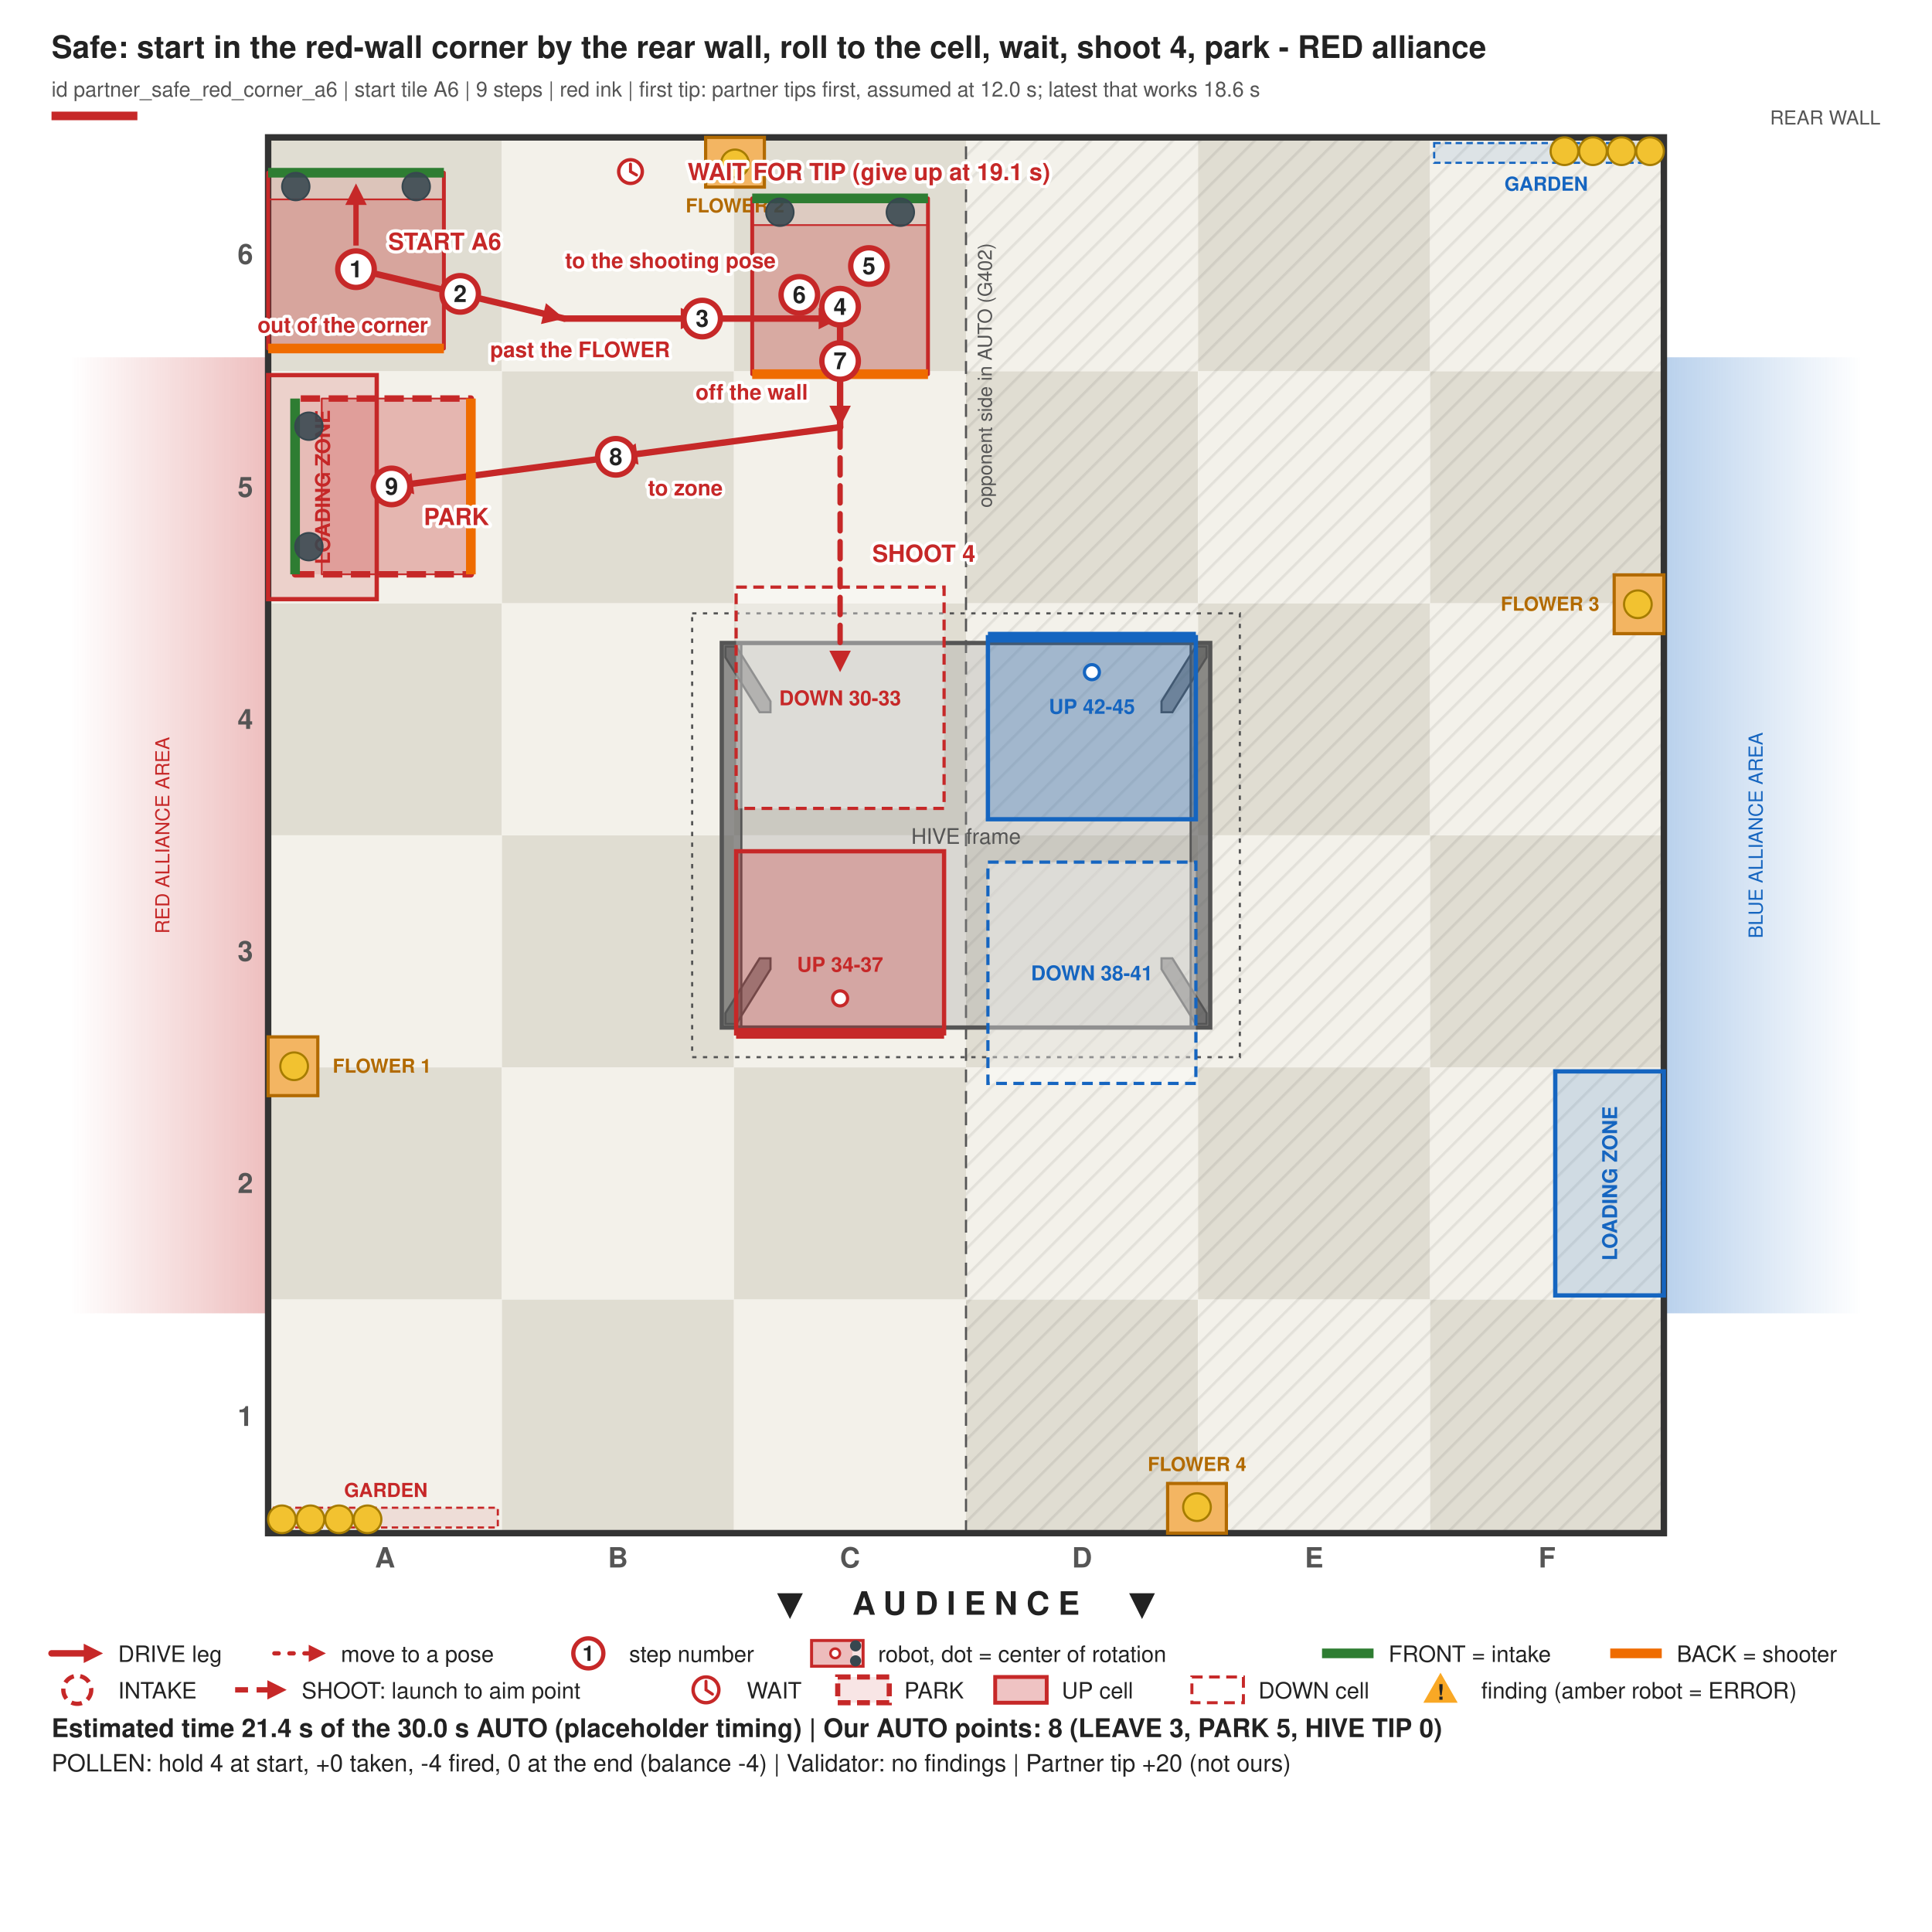
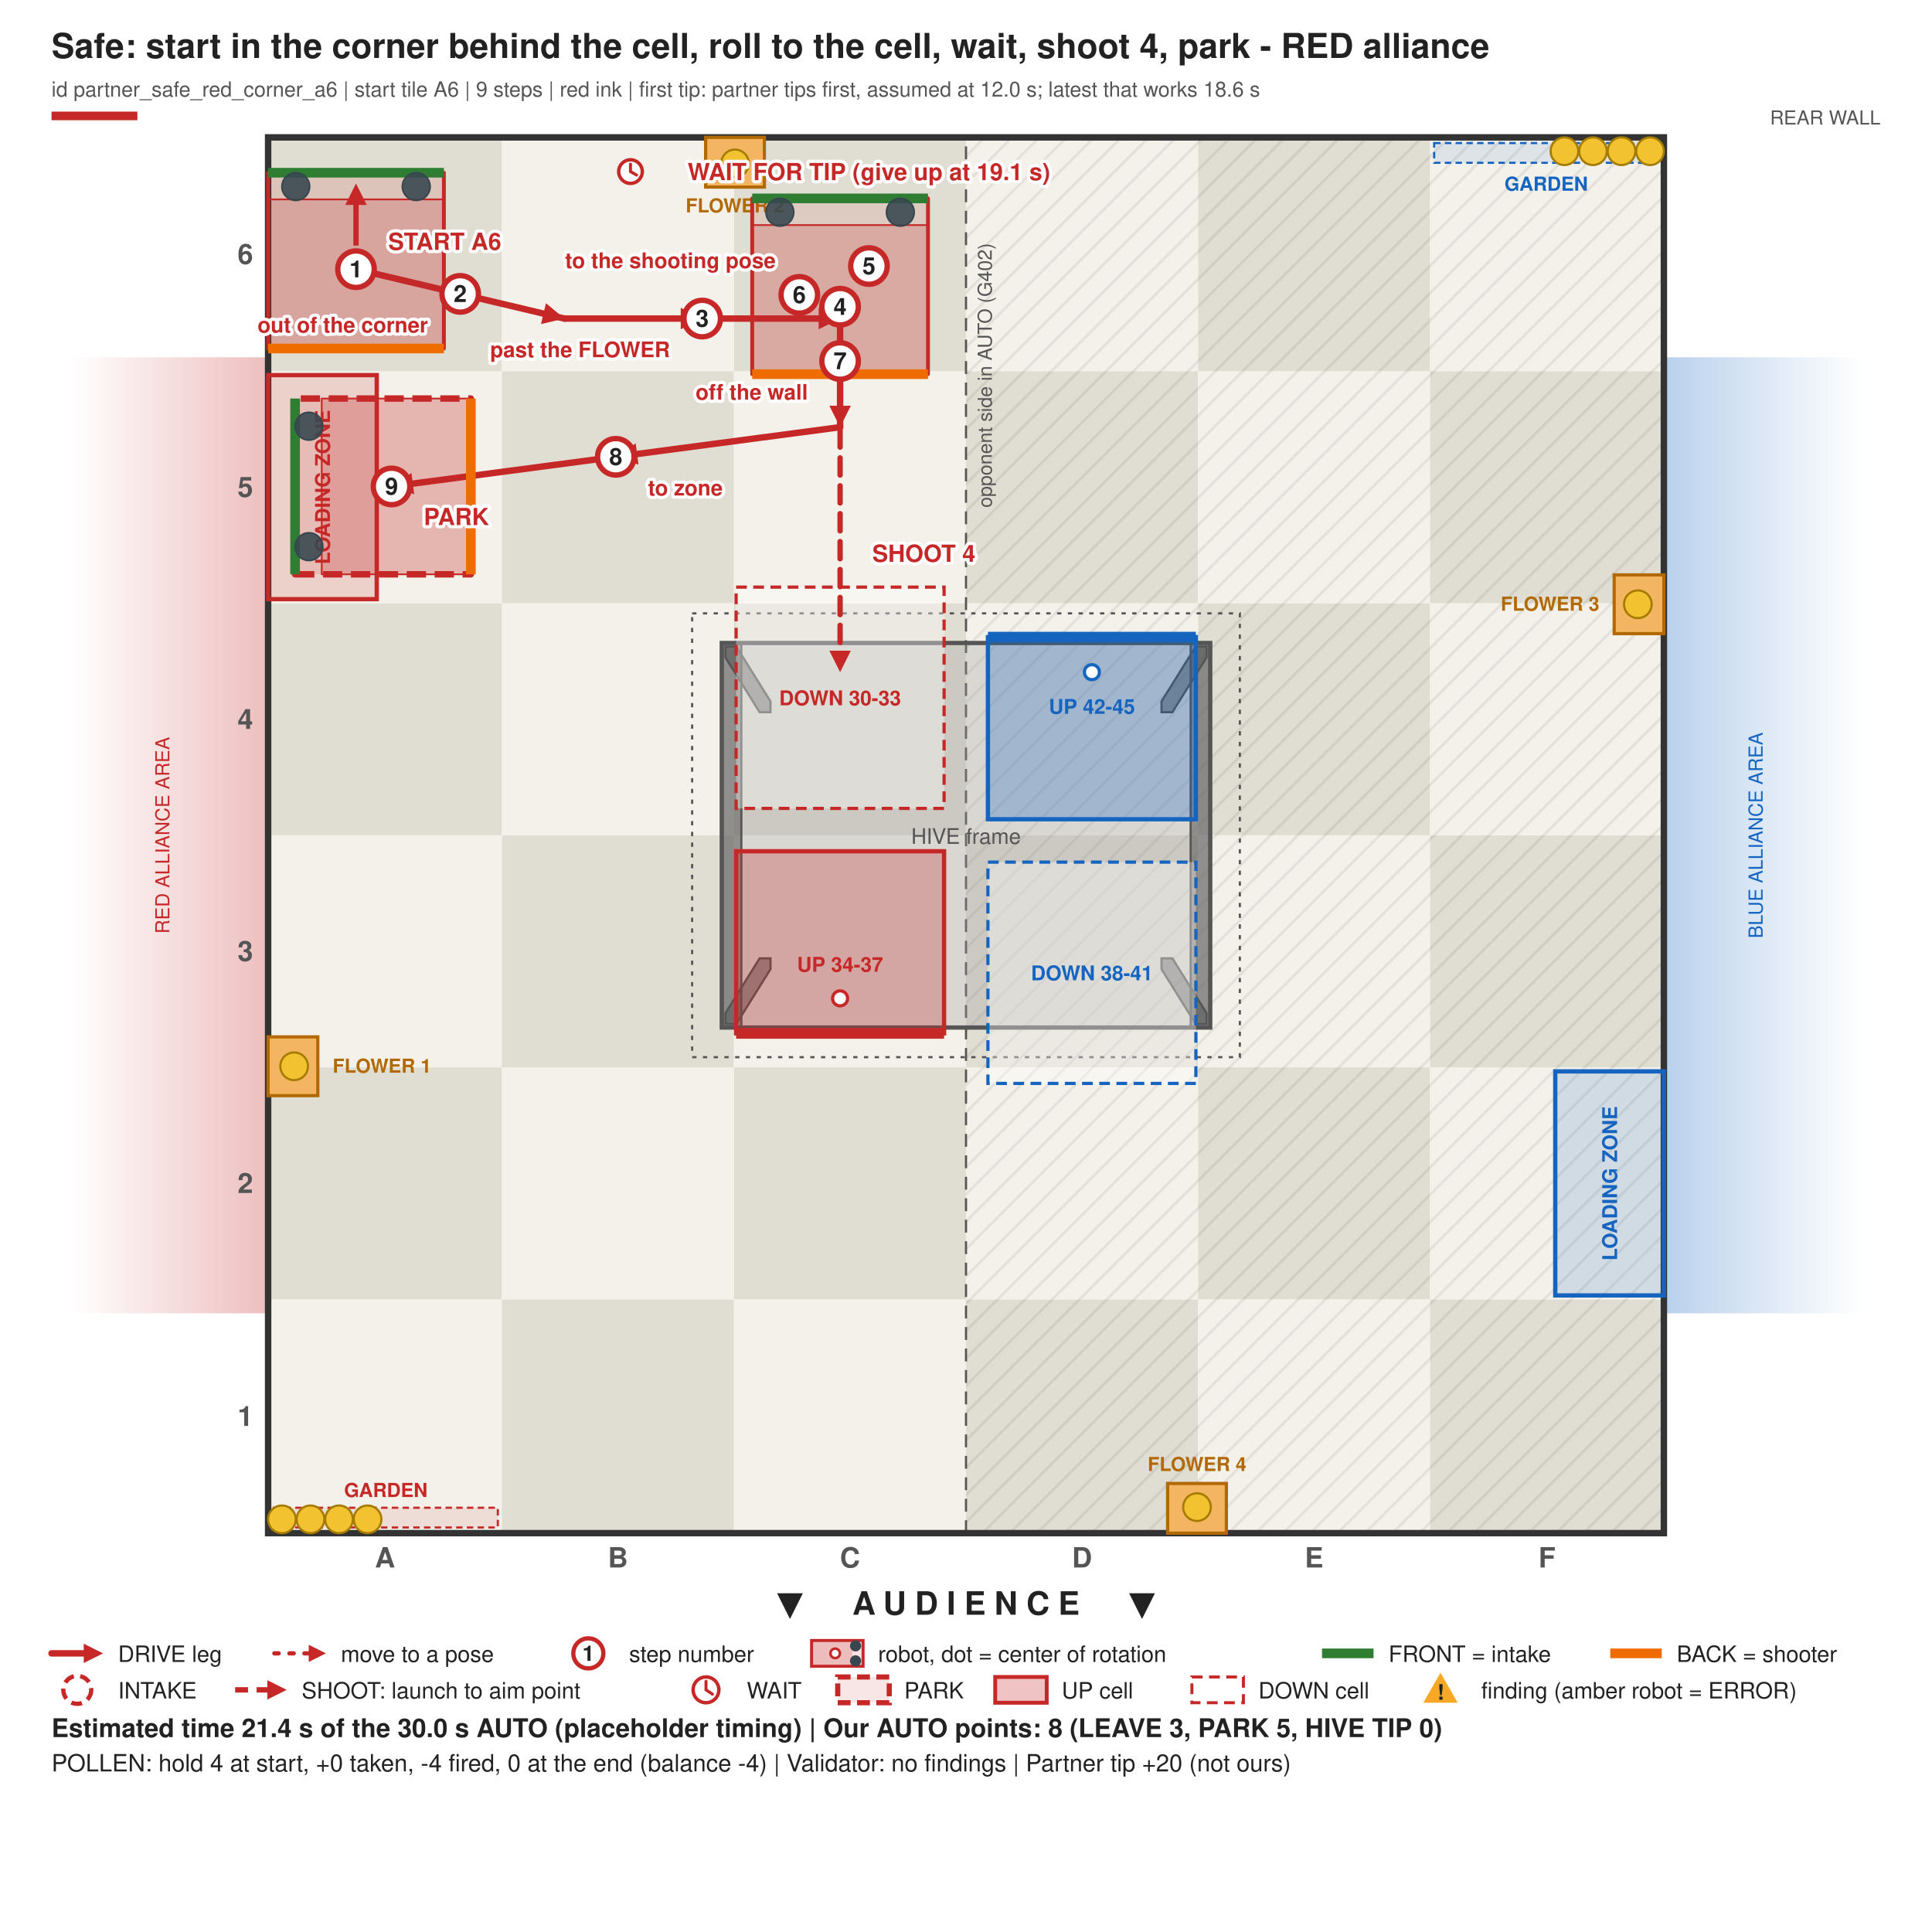
<svg xmlns="http://www.w3.org/2000/svg" viewBox="0 0 900 900" width="900" height="900" role="img" aria-labelledby="svg-title svg-desc" font-family="Helvetica, Arial, sans-serif">
  <defs>
    <linearGradient id="area-red" x1="1" y1="0" x2="0" y2="0">
      <stop offset="0" stop-color="#c62828" stop-opacity="0.30" />
      <stop offset="1" stop-color="#c62828" stop-opacity="0" />
    </linearGradient>
    <linearGradient id="area-blue" x1="0" y1="0" x2="1" y2="0">
      <stop offset="0" stop-color="#1565c0" stop-opacity="0.30" />
      <stop offset="1" stop-color="#1565c0" stop-opacity="0" />
    </linearGradient>
    <pattern id="opponent-hatch" width="9" height="9" patternUnits="userSpaceOnUse" patternTransform="rotate(45)">
      <line x1="0" y1="0" x2="0" y2="9" stroke="#000000" stroke-opacity="0.07" stroke-width="2.5" />
    </pattern>
  </defs>
  <rect id="background" x="0" y="0" width="900" height="900" fill="#ffffff" />
-   <text id="title" x="24" y="27" font-size="14.49" font-weight="bold" fill="#222222">Safe: start in the red-wall corner by the rear wall, roll to the cell, wait, shoot 4, park - RED alliance</text>
+   <text id="title" x="24" y="27" font-size="16.02" font-weight="bold" fill="#222222">Safe: start in the corner behind the cell, roll to the cell, wait, shoot 4, park - RED alliance</text>
  <text id="subtitle" x="24" y="45" font-size="9.7" fill="#555555">id partner_safe_red_corner_a6  |  start tile A6  |  9 steps  |  red ink  |  first tip: partner tips first, assumed at 12.0 s; latest that works 18.6 s</text>
  <rect x="24" y="52" width="40" height="4" fill="#c62828" />
  <g id="field">
    <rect class="alliance-area" data-alliance="RED" x="32.9" y="166.43" width="92" height="445.37" fill="url(#area-red)" />
    <rect class="alliance-area" data-alliance="BLUE" x="775.1" y="166.43" width="92" height="445.37" fill="url(#area-blue)" />
    <text x="78.9" y="389.12" font-size="9" fill="#c62828" text-anchor="middle" transform="rotate(-90 78.9 389.12)">RED ALLIANCE AREA</text>
    <text x="821.1" y="389.12" font-size="9" fill="#1565c0" text-anchor="middle" transform="rotate(-90 821.1 389.12)">BLUE ALLIANCE AREA</text>
    <rect class="tile" data-tile="A1" x="124.9" y="605.3" width="108.9" height="108.9" fill="#f3f1ea" />
    <rect class="tile" data-tile="A2" x="124.9" y="497.2" width="108.9" height="108.1" fill="#e0ddd2" />
    <rect class="tile" data-tile="A3" x="124.9" y="389.1" width="108.9" height="108.1" fill="#f3f1ea" />
    <rect class="tile" data-tile="A4" x="124.9" y="281" width="108.9" height="108.1" fill="#e0ddd2" />
    <rect class="tile" data-tile="A5" x="124.9" y="172.9" width="108.9" height="108.1" fill="#f3f1ea" />
    <rect class="tile" data-tile="A6" x="124.9" y="64" width="108.9" height="108.9" fill="#e0ddd2" />
    <rect class="tile" data-tile="B1" x="233.8" y="605.3" width="108.1" height="108.9" fill="#e0ddd2" />
    <rect class="tile" data-tile="B2" x="233.8" y="497.2" width="108.1" height="108.1" fill="#f3f1ea" />
    <rect class="tile" data-tile="B3" x="233.8" y="389.1" width="108.1" height="108.1" fill="#e0ddd2" />
    <rect class="tile" data-tile="B4" x="233.8" y="281" width="108.1" height="108.1" fill="#f3f1ea" />
    <rect class="tile" data-tile="B5" x="233.8" y="172.9" width="108.1" height="108.1" fill="#e0ddd2" />
    <rect class="tile" data-tile="B6" x="233.8" y="64" width="108.1" height="108.9" fill="#f3f1ea" />
    <rect class="tile" data-tile="C1" x="341.9" y="605.3" width="108.1" height="108.9" fill="#f3f1ea" />
    <rect class="tile" data-tile="C2" x="341.9" y="497.2" width="108.1" height="108.1" fill="#e0ddd2" />
    <rect class="tile" data-tile="C3" x="341.9" y="389.1" width="108.1" height="108.1" fill="#f3f1ea" />
    <rect class="tile" data-tile="C4" x="341.9" y="281" width="108.1" height="108.1" fill="#e0ddd2" />
    <rect class="tile" data-tile="C5" x="341.9" y="172.9" width="108.1" height="108.1" fill="#f3f1ea" />
    <rect class="tile" data-tile="C6" x="341.9" y="64" width="108.1" height="108.9" fill="#e0ddd2" />
    <rect class="tile" data-tile="D1" x="450" y="605.3" width="108.1" height="108.9" fill="#e0ddd2" />
    <rect class="tile" data-tile="D2" x="450" y="497.2" width="108.1" height="108.1" fill="#f3f1ea" />
    <rect class="tile" data-tile="D3" x="450" y="389.1" width="108.1" height="108.1" fill="#e0ddd2" />
    <rect class="tile" data-tile="D4" x="450" y="281" width="108.1" height="108.1" fill="#f3f1ea" />
    <rect class="tile" data-tile="D5" x="450" y="172.9" width="108.1" height="108.1" fill="#e0ddd2" />
    <rect class="tile" data-tile="D6" x="450" y="64" width="108.1" height="108.9" fill="#f3f1ea" />
    <rect class="tile" data-tile="E1" x="558.1" y="605.3" width="108.1" height="108.9" fill="#f3f1ea" />
    <rect class="tile" data-tile="E2" x="558.1" y="497.2" width="108.1" height="108.1" fill="#e0ddd2" />
    <rect class="tile" data-tile="E3" x="558.1" y="389.1" width="108.1" height="108.1" fill="#f3f1ea" />
    <rect class="tile" data-tile="E4" x="558.1" y="281" width="108.1" height="108.1" fill="#e0ddd2" />
    <rect class="tile" data-tile="E5" x="558.1" y="172.9" width="108.1" height="108.1" fill="#f3f1ea" />
    <rect class="tile" data-tile="E6" x="558.1" y="64" width="108.1" height="108.9" fill="#e0ddd2" />
    <rect class="tile" data-tile="F1" x="666.2" y="605.3" width="108.9" height="108.9" fill="#e0ddd2" />
    <rect class="tile" data-tile="F2" x="666.2" y="497.2" width="108.9" height="108.1" fill="#f3f1ea" />
    <rect class="tile" data-tile="F3" x="666.2" y="389.1" width="108.9" height="108.1" fill="#e0ddd2" />
    <rect class="tile" data-tile="F4" x="666.2" y="281" width="108.9" height="108.1" fill="#f3f1ea" />
    <rect class="tile" data-tile="F5" x="666.2" y="172.9" width="108.9" height="108.1" fill="#e0ddd2" />
    <rect class="tile" data-tile="F6" x="666.2" y="64" width="108.9" height="108.9" fill="#f3f1ea" />
    <rect id="opponent-side" x="450" y="64" width="325.1" height="650.2" fill="url(#opponent-hatch)" />
    <line id="side-line" x1="450" y1="714.2" x2="450" y2="64" stroke="#555555" stroke-width="1" stroke-dasharray="6 4" />
    <text id="opponent-label" x="462" y="174.86" font-size="9" fill="#555555" text-anchor="middle" transform="rotate(-90 462 174.86)">opponent side in AUTO (G402)</text>
    <text class="tile-label" x="179.35" y="730.2" font-size="13" font-weight="bold" text-anchor="middle" fill="#555555">A</text>
    <text class="tile-label" x="287.85" y="730.2" font-size="13" font-weight="bold" text-anchor="middle" fill="#555555">B</text>
    <text class="tile-label" x="395.95" y="730.2" font-size="13" font-weight="bold" text-anchor="middle" fill="#555555">C</text>
    <text class="tile-label" x="504.05" y="730.2" font-size="13" font-weight="bold" text-anchor="middle" fill="#555555">D</text>
    <text class="tile-label" x="612.15" y="730.2" font-size="13" font-weight="bold" text-anchor="middle" fill="#555555">E</text>
    <text class="tile-label" x="720.65" y="730.2" font-size="13" font-weight="bold" text-anchor="middle" fill="#555555">F</text>
    <text class="tile-label" x="117.9" y="664.25" font-size="13" font-weight="bold" text-anchor="end" fill="#555555">1</text>
    <text class="tile-label" x="117.9" y="555.75" font-size="13" font-weight="bold" text-anchor="end" fill="#555555">2</text>
    <text class="tile-label" x="117.9" y="447.65" font-size="13" font-weight="bold" text-anchor="end" fill="#555555">3</text>
    <text class="tile-label" x="117.9" y="339.55" font-size="13" font-weight="bold" text-anchor="end" fill="#555555">4</text>
    <text class="tile-label" x="117.9" y="231.45" font-size="13" font-weight="bold" text-anchor="end" fill="#555555">5</text>
    <text class="tile-label" x="117.9" y="122.95" font-size="13" font-weight="bold" text-anchor="end" fill="#555555">6</text>
    <rect id="field-border" x="124.9" y="64" width="650.2" height="650.2" fill="none" stroke="#333333" stroke-width="3" />
  </g>
  <g id="structures">
    <rect id="hive-frame" x="336.23" y="299.53" width="227.54" height="179.14" fill="#9a9a9a" fill-opacity="0.30" stroke="#555555" stroke-width="2" />
    <rect id="hive-keepout" x="322.43" y="285.73" width="255.14" height="206.74" fill="none" stroke="#555555" stroke-width="1" stroke-dasharray="2 3" />
    <g id="hive-solid">
      <polygon class="hive-foot" points="336.23,478.67 345.35,478.67 345.35,299.53 336.23,299.53" fill="#555555" fill-opacity="0.55" stroke="#555555" stroke-width="1" />
      <polygon class="hive-foot" points="554.65,478.67 563.77,478.67 563.77,299.53 554.65,299.53" fill="#555555" fill-opacity="0.55" stroke="#555555" stroke-width="1" />
      <polygon class="hive-foot" points="337.94,477.01 343,477.01 358.92,451.48 358.92,446.42 353.86,446.42 337.94,471.95" fill="#555555" fill-opacity="0.55" stroke="#555555" stroke-width="1" />
      <polygon class="hive-foot" points="337.94,306.25 353.86,331.78 358.92,331.78 358.92,326.72 343,301.19 337.94,301.19" fill="#555555" fill-opacity="0.55" stroke="#555555" stroke-width="1" />
      <polygon class="hive-foot" points="541.08,451.48 557,477.01 562.06,477.01 562.06,471.95 546.14,446.42 541.08,446.42" fill="#555555" fill-opacity="0.55" stroke="#555555" stroke-width="1" />
      <polygon class="hive-foot" points="541.08,331.78 546.14,331.78 562.06,306.25 562.06,301.19 557,301.19 541.08,326.72" fill="#555555" fill-opacity="0.55" stroke="#555555" stroke-width="1" />
    </g>
    <text x="450" y="393.1" font-size="10" fill="#555555" text-anchor="middle">HIVE frame</text>
    <g class="hive" data-alliance="RED">
      <g class="cell cell-down" data-alliance="RED" data-side="REAR">
        <rect x="342.91" y="273.5" width="96.88" height="103.09" fill="#ffffff" fill-opacity="0.35" stroke="#c62828" stroke-width="1.5" stroke-dasharray="5 3" />
        <text x="391.35" y="328.55" font-size="9.5" font-weight="bold" fill="#c62828" text-anchor="middle">DOWN 30-33</text>
      </g>
      <g class="cell cell-up" data-alliance="RED" data-side="AUDIENCE">
        <rect x="342.91" y="396.55" width="96.88" height="84.82" fill="#c62828" fill-opacity="0.28" stroke="#c62828" stroke-width="2" />
        <line class="cell-opening" x1="342.91" y1="481.38" x2="439.79" y2="481.38" stroke="#c62828" stroke-width="5" />
        <circle class="aim-point" cx="391.35" cy="465.08" r="3.5" fill="#ffffff" stroke="#c62828" stroke-width="1.5" />
        <text x="391.35" y="452.68" font-size="9.5" font-weight="bold" fill="#c62828" text-anchor="middle">UP 34-37</text>
      </g>
    </g>
    <g class="hive" data-alliance="BLUE">
      <g class="cell cell-down" data-alliance="BLUE" data-side="AUDIENCE">
        <rect x="460.21" y="401.61" width="96.88" height="103.09" fill="#ffffff" fill-opacity="0.35" stroke="#1565c0" stroke-width="1.5" stroke-dasharray="5 3" />
        <text x="508.65" y="456.66" font-size="9.5" font-weight="bold" fill="#1565c0" text-anchor="middle">DOWN 38-41</text>
      </g>
      <g class="cell cell-up" data-alliance="BLUE" data-side="REAR">
        <rect x="460.21" y="296.82" width="96.88" height="84.82" fill="#1565c0" fill-opacity="0.28" stroke="#1565c0" stroke-width="2" />
        <line class="cell-opening" x1="460.21" y1="296.82" x2="557.09" y2="296.82" stroke="#1565c0" stroke-width="5" />
        <circle class="aim-point" cx="508.65" cy="313.12" r="3.5" fill="#ffffff" stroke="#1565c0" stroke-width="1.5" />
        <text x="508.65" y="332.52" font-size="9.5" font-weight="bold" fill="#1565c0" text-anchor="middle">UP 42-45</text>
      </g>
    </g>
    <g class="flower" data-flower="1">
      <rect x="124.9" y="483.02" width="23.15" height="27.37" fill="#f3b562" stroke="#b26a00" stroke-width="1.5" />
      <circle cx="137.02" cy="496.71" r="6.44" fill="#f2c230" stroke="#a67c00" stroke-width="1" />
      <text x="154.95" y="499.71" font-size="9" fill="#b26a00" font-weight="bold" text-anchor="start">FLOWER 1</text>
    </g>
    <g class="flower" data-flower="2">
      <rect x="328.71" y="64" width="27.37" height="23.15" fill="#f3b562" stroke="#b26a00" stroke-width="1.5" />
      <circle cx="342.39" cy="76.12" r="6.44" fill="#f2c230" stroke="#a67c00" stroke-width="1" />
      <text x="342.39" y="98.95" font-size="9" fill="#b26a00" font-weight="bold" text-anchor="middle">FLOWER 2</text>
    </g>
    <g class="flower" data-flower="3">
      <rect x="751.95" y="267.81" width="23.15" height="27.37" fill="#f3b562" stroke="#b26a00" stroke-width="1.5" />
      <circle cx="762.98" cy="281.49" r="6.44" fill="#f2c230" stroke="#a67c00" stroke-width="1" />
      <text x="745.05" y="284.49" font-size="9" fill="#b26a00" font-weight="bold" text-anchor="end">FLOWER 3</text>
    </g>
    <g class="flower" data-flower="4">
      <rect x="543.92" y="691.05" width="27.37" height="23.15" fill="#f3b562" stroke="#b26a00" stroke-width="1.5" />
      <circle cx="557.61" cy="702.08" r="6.44" fill="#f2c230" stroke="#a67c00" stroke-width="1" />
      <text x="557.61" y="685.25" font-size="9" fill="#b26a00" font-weight="bold" text-anchor="middle">FLOWER 4</text>
    </g>
    <g class="garden" data-alliance="RED">
      <rect x="127.54" y="702.36" width="104.37" height="9.2" fill="#c62828" fill-opacity="0.10" stroke="#c62828" stroke-width="1" stroke-dasharray="3 2" />
      <circle class="pollen" cx="131.34" cy="707.76" r="6.44" fill="#f2c230" stroke="#a67c00" stroke-width="1" />
      <circle class="pollen" cx="144.63" cy="707.76" r="6.44" fill="#f2c230" stroke="#a67c00" stroke-width="1" />
      <circle class="pollen" cx="157.93" cy="707.76" r="6.44" fill="#f2c230" stroke="#a67c00" stroke-width="1" />
      <circle class="pollen" cx="171.22" cy="707.76" r="6.44" fill="#f2c230" stroke="#a67c00" stroke-width="1" />
      <text x="179.73" y="697.36" font-size="9" fill="#c62828" text-anchor="middle" font-weight="bold">GARDEN</text>
    </g>
    <g class="loading-zone" data-alliance="RED">
      <rect x="124.9" y="174.74" width="50.6" height="104.37" fill="#c62828" fill-opacity="0.16" stroke="#c62828" stroke-width="2" />
      <text x="150.2" y="230.43" font-size="9.5" font-weight="bold" fill="#c62828" text-anchor="middle" transform="rotate(-90 150.2 226.93)">LOADING ZONE</text>
    </g>
    <g class="garden" data-alliance="BLUE">
      <rect x="668.09" y="66.64" width="104.37" height="9.2" fill="#1565c0" fill-opacity="0.10" stroke="#1565c0" stroke-width="1" stroke-dasharray="3 2" />
      <circle class="pollen" cx="768.66" cy="70.44" r="6.44" fill="#f2c230" stroke="#a67c00" stroke-width="1" />
      <circle class="pollen" cx="755.37" cy="70.44" r="6.44" fill="#f2c230" stroke="#a67c00" stroke-width="1" />
      <circle class="pollen" cx="742.07" cy="70.44" r="6.44" fill="#f2c230" stroke="#a67c00" stroke-width="1" />
      <circle class="pollen" cx="728.78" cy="70.44" r="6.44" fill="#f2c230" stroke="#a67c00" stroke-width="1" />
      <text x="720.27" y="88.84" font-size="9" fill="#1565c0" text-anchor="middle" font-weight="bold">GARDEN</text>
    </g>
    <g class="loading-zone" data-alliance="BLUE">
      <rect x="724.5" y="499.09" width="50.6" height="104.37" fill="#1565c0" fill-opacity="0.16" stroke="#1565c0" stroke-width="2" />
      <text x="749.8" y="554.77" font-size="9.5" font-weight="bold" fill="#1565c0" text-anchor="middle" transform="rotate(-90 749.8 551.27)">LOADING ZONE</text>
    </g>
    <text id="audience-label" x="450" y="752.2" font-size="15" font-weight="bold" letter-spacing="4" text-anchor="middle" fill="#222222">AUDIENCE</text>
    <polygon class="compass-arrow" points="362,742.2 374,742.2 368,754.2" fill="#222222" />
    <polygon class="compass-arrow" points="526,742.2 538,742.2 532,754.2" fill="#222222" />
    <text x="876" y="58" font-size="9" fill="#555555" text-anchor="end">REAR WALL</text>
  </g>
  <g id="route" data-ink="#c62828" data-alliance="RED" data-route="partner_safe_red_corner_a6">
    <g class="drive-leg" data-step="2" data-mode="CONSTANT">
      <path class="leg" d="M 165.84 125.4 L 262.9 148.4" fill="none" stroke="#c62828" stroke-width="3" stroke-linecap="round" stroke-linejoin="round" />
      <polygon class="arrowhead" points="262.9,148.4 252.02,150.96 254.32,141.23" fill="#c62828" />
    </g>
    <g class="drive-leg" data-step="3" data-mode="CONSTANT">
      <path class="leg" d="M 262.9 148.4 L 391.35 148.4" fill="none" stroke="#c62828" stroke-width="3" stroke-linecap="round" stroke-linejoin="round" />
      <polygon class="arrowhead" points="327.12,148.4 317.12,153.4 317.12,143.4" fill="#c62828" />
      <polygon class="arrowhead" points="391.35,148.4 381.35,153.4 381.35,143.4" fill="#c62828" />
    </g>
    <g class="drive-leg" data-step="4" data-mode="CONSTANT">
      <path class="leg" d="M 391.35 148.4 L 391.35 137.36" fill="none" stroke="#c62828" stroke-width="3" stroke-linecap="round" stroke-linejoin="round" />
      <polygon class="arrowhead" points="391.35,137.36 396.35,147.36 386.35,147.36" fill="#c62828" />
    </g>
    <g class="drive-leg" data-step="7" data-mode="CONSTANT">
      <path class="leg" d="M 391.35 137.36 L 391.35 199" fill="none" stroke="#c62828" stroke-width="3" stroke-linecap="round" stroke-linejoin="round" />
      <polygon class="arrowhead" points="391.35,199 386.35,189 396.35,189" fill="#c62828" />
    </g>
    <g class="drive-leg" data-step="8" data-mode="LINEAR">
      <path class="leg" d="M 391.35 199 L 182.4 226.6" fill="none" stroke="#c62828" stroke-width="3" stroke-linecap="round" stroke-linejoin="round" />
      <polygon class="arrowhead" points="286.87,212.8 296.13,206.53 297.44,216.45" fill="#c62828" />
      <polygon class="arrowhead" points="182.4,226.6 191.66,220.33 192.97,230.25" fill="#c62828" />
    </g>
    <g id="start-footprint" class="footprint start" data-step="1">
      <polygon class="outline" points="124.9,80.46 124.9,162.34 206.78,162.34 206.78,80.46" fill="#c62828" fill-opacity="0.14" stroke="#c62828" stroke-width="1.8" stroke-linejoin="round" />
      <polygon class="chassis" points="124.9,92.88 124.9,162.34 206.78,162.34 206.78,92.88" fill="#c62828" fill-opacity="0.2" stroke="#c62828" stroke-width="0.8" stroke-linejoin="round" />
      <line class="front-edge" x1="124.9" y1="80.46" x2="206.78" y2="80.46" stroke="#2e7d32" stroke-width="4.5" />
      <line class="back-edge" x1="124.9" y1="162.34" x2="206.78" y2="162.34" stroke="#ef6c00" stroke-width="4.5" />
      <circle class="wheel" data-wheel="LEFT" cx="137.78" cy="86.9" r="6.44" fill="#37474f" fill-opacity="0.88" stroke="#37474f" stroke-width="0.8" />
      <circle class="wheel" data-wheel="RIGHT" cx="193.9" cy="86.9" r="6.44" fill="#37474f" fill-opacity="0.88" stroke="#37474f" stroke-width="0.8" />
      <g class="pose-point" data-x="8.9" data-y="128">
        <circle cx="165.84" cy="125.4" r="3.4" fill="#ffffff" fill-opacity="0.92" stroke="#c62828" stroke-width="1.6" />
        <line x1="162.44" y1="125.4" x2="169.24" y2="125.4" stroke="#c62828" stroke-width="1" />
        <line x1="165.84" y1="122" x2="165.84" y2="128.8" stroke="#c62828" stroke-width="1" />
      </g>
      <line class="heading-arrow" x1="165.84" y1="114.4" x2="165.84" y2="93.46" stroke="#c62828" stroke-width="2.5" />
      <polygon class="arrowhead" points="165.84,85.46 170.84,95.46 160.84,95.46" fill="#c62828" />
    </g>
    <g class="shoot-pose" data-step="6" data-nominal="false">
      <polygon class="outline" points="350.41,92.42 350.41,174.3 432.29,174.3 432.29,92.42" fill="#c62828" fill-opacity="0.1" stroke="#c62828" stroke-width="1.8" stroke-linejoin="round" />
      <polygon class="chassis" points="350.41,104.84 350.41,174.3 432.29,174.3 432.29,104.84" fill="#c62828" fill-opacity="0.2" stroke="#c62828" stroke-width="0.8" stroke-linejoin="round" />
      <line class="front-edge" x1="350.41" y1="92.42" x2="432.29" y2="92.42" stroke="#2e7d32" stroke-width="4.5" />
      <line class="back-edge" x1="350.41" y1="174.3" x2="432.29" y2="174.3" stroke="#ef6c00" stroke-width="4.5" />
      <circle class="wheel" data-wheel="LEFT" cx="363.29" cy="98.86" r="6.44" fill="#37474f" fill-opacity="0.88" stroke="#37474f" stroke-width="0.8" />
      <circle class="wheel" data-wheel="RIGHT" cx="419.41" cy="98.86" r="6.44" fill="#37474f" fill-opacity="0.88" stroke="#37474f" stroke-width="0.8" />
      <g class="pose-point" data-x="57.92" data-y="125.4">
        <circle cx="391.35" cy="137.36" r="3.4" fill="#ffffff" fill-opacity="0.92" stroke="#c62828" stroke-width="1.6" />
        <line x1="387.95" y1="137.36" x2="394.75" y2="137.36" stroke="#c62828" stroke-width="1" />
        <line x1="391.35" y1="133.96" x2="391.35" y2="140.76" stroke="#c62828" stroke-width="1" />
      </g>
      <line class="shot" x1="391.35" y1="174.3" x2="391.35" y2="304.12" stroke="#c62828" stroke-width="2.5" stroke-dasharray="8 5" stroke-linecap="round" />
      <polygon class="arrowhead" points="391.35,313.12 386.35,303.12 396.35,303.12" fill="#c62828" />
    </g>
    <g class="park-outline" data-step="9">
      <polygon class="outline" points="137.46,267.54 219.34,267.54 219.34,185.66 137.46,185.66" fill="#c62828" fill-opacity="0.12" stroke="#c62828" stroke-width="3" stroke-dasharray="9 4" stroke-linejoin="round" />
      <polygon class="chassis" points="149.88,267.54 219.34,267.54 219.34,185.66 149.88,185.66" fill="#c62828" fill-opacity="0.2" stroke="#c62828" stroke-width="0.8" stroke-linejoin="round" />
      <line class="front-edge" x1="137.46" y1="267.54" x2="137.46" y2="185.66" stroke="#2e7d32" stroke-width="4.5" />
      <line class="back-edge" x1="219.34" y1="267.54" x2="219.34" y2="185.66" stroke="#ef6c00" stroke-width="4.5" />
      <circle class="wheel" data-wheel="LEFT" cx="143.9" cy="254.66" r="6.44" fill="#37474f" fill-opacity="0.88" stroke="#37474f" stroke-width="0.8" />
      <circle class="wheel" data-wheel="RIGHT" cx="143.9" cy="198.54" r="6.44" fill="#37474f" fill-opacity="0.88" stroke="#37474f" stroke-width="0.8" />
      <g class="pose-point" data-x="12.5" data-y="106">
        <circle cx="182.4" cy="226.6" r="3.4" fill="#ffffff" fill-opacity="0.92" stroke="#c62828" stroke-width="1.6" />
        <line x1="179" y1="226.6" x2="185.8" y2="226.6" stroke="#c62828" stroke-width="1" />
        <line x1="182.4" y1="223.2" x2="182.4" y2="230" stroke="#c62828" stroke-width="1" />
      </g>
    </g>
    <g id="badges">
      <g class="badge" data-step="1" data-kind="START">
        <circle cx="165.84" cy="125.4" r="8.5" fill="#ffffff" stroke="#c62828" stroke-width="2.5" />
        <text x="165.84" y="129.2" font-size="11" font-weight="bold" text-anchor="middle" fill="#222222">1</text>
      </g>
      <g class="badge" data-step="2" data-kind="DRIVE">
        <circle cx="214.37" cy="136.9" r="8.5" fill="#ffffff" stroke="#c62828" stroke-width="2.5" />
        <text x="214.37" y="140.7" font-size="11" font-weight="bold" text-anchor="middle" fill="#222222">2</text>
      </g>
      <g class="badge" data-step="3" data-kind="DRIVE">
        <circle cx="327.12" cy="148.4" r="8.5" fill="#ffffff" stroke="#c62828" stroke-width="2.5" />
        <text x="327.12" y="152.2" font-size="11" font-weight="bold" text-anchor="middle" fill="#222222">3</text>
      </g>
      <g class="badge" data-step="4" data-kind="DRIVE">
        <circle cx="391.35" cy="142.88" r="8.5" fill="#ffffff" stroke="#c62828" stroke-width="2.5" />
        <text x="391.35" y="146.68" font-size="11" font-weight="bold" text-anchor="middle" fill="#222222">4</text>
      </g>
      <g class="badge" data-step="5" data-kind="WAIT_FOR_TIP">
        <circle cx="404.79" cy="123.93" r="8.5" fill="#ffffff" stroke="#c62828" stroke-width="2.5" />
        <text x="404.79" y="127.73" font-size="11" font-weight="bold" text-anchor="middle" fill="#222222">5</text>
      </g>
      <g class="badge" data-step="6" data-kind="SHOOT">
        <circle cx="372.35" cy="137.36" r="8.5" fill="#ffffff" stroke="#c62828" stroke-width="2.5" />
        <text x="372.35" y="141.16" font-size="11" font-weight="bold" text-anchor="middle" fill="#222222">6</text>
      </g>
      <g class="badge" data-step="7" data-kind="DRIVE">
        <circle cx="391.35" cy="168.18" r="8.5" fill="#ffffff" stroke="#c62828" stroke-width="2.5" />
        <text x="391.35" y="171.98" font-size="11" font-weight="bold" text-anchor="middle" fill="#222222">7</text>
      </g>
      <g class="badge" data-step="8" data-kind="DRIVE">
        <circle cx="286.87" cy="212.8" r="8.5" fill="#ffffff" stroke="#c62828" stroke-width="2.5" />
        <text x="286.87" y="216.6" font-size="11" font-weight="bold" text-anchor="middle" fill="#222222">8</text>
      </g>
      <g class="badge" data-step="9" data-kind="PARK">
        <circle cx="182.4" cy="226.6" r="8.5" fill="#ffffff" stroke="#c62828" stroke-width="2.5" />
        <text x="182.4" y="230.4" font-size="11" font-weight="bold" text-anchor="middle" fill="#222222">9</text>
      </g>
    </g>
    <g id="step-labels">
      <text class="step-label" x="180.84" y="116.4" font-size="11" font-weight="bold" fill="#c62828" text-anchor="start" stroke="#ffffff" stroke-width="3" stroke-linejoin="round" paint-order="stroke">START A6</text>
      <text class="step-label" x="199.37" y="154.9" font-size="10" font-weight="bold" fill="#c62828" text-anchor="end" stroke="#ffffff" stroke-width="3" stroke-linejoin="round" paint-order="stroke">out of the corner</text>
      <text class="step-label" x="312.12" y="166.4" font-size="10" font-weight="bold" fill="#c62828" text-anchor="end" stroke="#ffffff" stroke-width="3" stroke-linejoin="round" paint-order="stroke">past the FLOWER</text>
      <text class="step-label" x="361.35" y="124.88" font-size="10" font-weight="bold" fill="#c62828" text-anchor="end" stroke="#ffffff" stroke-width="3" stroke-linejoin="round" paint-order="stroke">to the shooting pose</text>
      <g class="clock">
        <circle cx="293.71" cy="79.93" r="5.5" fill="#ffffff" stroke="#c62828" stroke-width="1.6" />
        <polyline points="293.71,76.43 293.71,79.93 296.51,81.53" fill="none" stroke="#c62828" stroke-width="1.4" stroke-linecap="round" />
      </g>
      <text class="step-label" x="404.79" y="83.93" font-size="11" font-weight="bold" fill="#c62828" text-anchor="middle" stroke="#ffffff" stroke-width="3" stroke-linejoin="round" paint-order="stroke">WAIT FOR TIP (give up at 19.1 s)</text>
      <text class="step-label" x="406.35" y="261.71" font-size="11" font-weight="bold" fill="#c62828" text-anchor="start" stroke="#ffffff" stroke-width="3" stroke-linejoin="round" paint-order="stroke">SHOOT 4</text>
      <text class="step-label" x="376.35" y="186.18" font-size="10" font-weight="bold" fill="#c62828" text-anchor="end" stroke="#ffffff" stroke-width="3" stroke-linejoin="round" paint-order="stroke">off the wall</text>
      <text class="step-label" x="301.87" y="230.8" font-size="10" font-weight="bold" fill="#c62828" text-anchor="start" stroke="#ffffff" stroke-width="3" stroke-linejoin="round" paint-order="stroke">to zone</text>
      <text class="step-label" x="197.4" y="244.6" font-size="11" font-weight="bold" fill="#c62828" text-anchor="start" stroke="#ffffff" stroke-width="3" stroke-linejoin="round" paint-order="stroke">PARK</text>
    </g>
    <g id="issue-marks">
</g>
  </g>
  <g id="legend">
    <g class="legend-item" data-icon="drive">
      <line x1="24" y1="770.2" x2="40" y2="770.2" stroke="#c62828" stroke-width="3" stroke-linecap="round" />
      <polygon class="arrowhead" points="48,770.2 39,774.7 39,765.7" fill="#c62828" />
      <text x="55" y="774.2" font-size="10.5" fill="#222222">DRIVE leg</text>
    </g>
    <g class="legend-item" data-icon="approach">
      <line x1="127.81" y1="770.2" x2="143.81" y2="770.2" stroke="#c62828" stroke-width="2" stroke-dasharray="2 5" stroke-linecap="round" />
      <polygon class="arrowhead" points="151.81,770.2 143.81,774.2 143.81,766.2" fill="#c62828" />
      <text x="158.81" y="774.2" font-size="10.5" fill="#222222">move to a pose</text>
    </g>
    <g class="legend-item" data-icon="badge">
      <circle cx="274.07" cy="770.2" r="7" fill="#ffffff" stroke="#c62828" stroke-width="2" />
      <text x="274.07" y="773.7" font-size="10" font-weight="bold" text-anchor="middle" fill="#222222">1</text>
      <text x="293.07" y="774.2" font-size="10.5" fill="#222222">step number</text>
    </g>
    <g class="legend-item" data-icon="robot">
      <rect x="378.06" y="764.2" width="24" height="12" fill="#c62828" fill-opacity="0.14" stroke="#c62828" stroke-width="1.4" />
      <rect x="378.06" y="764.2" width="19" height="12" fill="#c62828" fill-opacity="0.2" />
      <circle cx="398.56" cy="766.7" r="2.6" fill="#37474f" />
      <circle cx="398.56" cy="773.7" r="2.6" fill="#37474f" />
      <circle cx="389.06" cy="770.2" r="2.2" fill="#ffffff" stroke="#c62828" stroke-width="1.2" />
      <text x="409.06" y="774.2" font-size="10.5" fill="#222222">robot, dot = center of rotation</text>
    </g>
    <g class="legend-item" data-icon="front">
      <line x1="615.85" y1="770.2" x2="639.85" y2="770.2" stroke="#2e7d32" stroke-width="4.5" />
      <text x="646.85" y="774.2" font-size="10.5" fill="#222222">FRONT = intake</text>
    </g>
    <g class="legend-item" data-icon="back">
      <line x1="750.11" y1="770.2" x2="774.11" y2="770.2" stroke="#ef6c00" stroke-width="4.5" />
      <text x="781.11" y="774.2" font-size="10.5" fill="#222222">BACK = shooter</text>
    </g>
    <g class="legend-item" data-icon="intake">
      <circle cx="36" cy="787.2" r="6.5" fill="none" stroke="#c62828" stroke-width="2" stroke-dasharray="5 3" />
      <text x="55" y="791.2" font-size="10.5" fill="#222222">INTAKE</text>
    </g>
    <g class="legend-item" data-icon="shoot">
      <line x1="109.54" y1="787.2" x2="125.54" y2="787.2" stroke="#c62828" stroke-width="2.5" stroke-dasharray="6 4" />
      <polygon class="arrowhead" points="133.54,787.2 124.54,791.7 124.54,782.7" fill="#c62828" />
      <text x="140.54" y="791.2" font-size="10.5" fill="#222222">SHOOT: launch to aim point</text>
    </g>
    <g class="legend-item" data-icon="wait">
      <circle cx="328.88" cy="787.2" r="6" fill="#ffffff" stroke="#c62828" stroke-width="1.6" />
      <polyline points="328.88,783.2 328.88,787.2 331.88,789.2" fill="none" stroke="#c62828" stroke-width="1.4" stroke-linecap="round" />
      <text x="347.88" y="791.2" font-size="10.5" fill="#222222">WAIT</text>
    </g>
    <g class="legend-item" data-icon="park">
      <rect x="390.24" y="781.2" width="24" height="12" fill="#c62828" fill-opacity="0.12" stroke="#c62828" stroke-width="2.4" stroke-dasharray="6 3" />
      <text x="421.24" y="791.2" font-size="10.5" fill="#222222">PARK</text>
    </g>
    <g class="legend-item" data-icon="up">
      <rect x="463.6" y="781.2" width="24" height="12" fill="#c62828" fill-opacity="0.28" stroke="#c62828" stroke-width="1.8" />
      <text x="494.6" y="791.2" font-size="10.5" fill="#222222">UP cell</text>
    </g>
    <g class="legend-item" data-icon="down">
      <rect x="555.23" y="781.2" width="24" height="12" fill="#ffffff" fill-opacity="0.35" stroke="#c62828" stroke-width="1.4" stroke-dasharray="5 3" />
      <text x="586.23" y="791.2" font-size="10.5" fill="#222222">DOWN cell</text>
    </g>
    <g class="legend-item" data-icon="issue">
      <polygon points="671.04,779.2 679.04,793.2 663.04,793.2" fill="#f9a825" />
      <text x="671.04" y="791.8" font-size="10" font-weight="bold" text-anchor="middle" fill="#222222">!</text>
      <text x="690.04" y="791.2" font-size="10.5" fill="#222222">finding (amber robot = ERROR)</text>
    </g>
  </g>
  <g id="footer">
    <text id="footer-metrics" x="24" y="809.2" font-size="12" font-weight="bold" fill="#222222">Estimated time 21.4 s of the 30.0 s AUTO (placeholder timing)   |   Our AUTO points: 8  (LEAVE 3, PARK 5, HIVE TIP 0)</text>
    <text id="footer-pollen" x="24" y="825.2" font-size="11.1" fill="#222222">POLLEN: hold 4 at start, +0 taken, -4 fired, 0 at the end (balance -4)   |   Validator: no findings   |   Partner tip +20 (not ours)</text>
  </g>
</svg>
